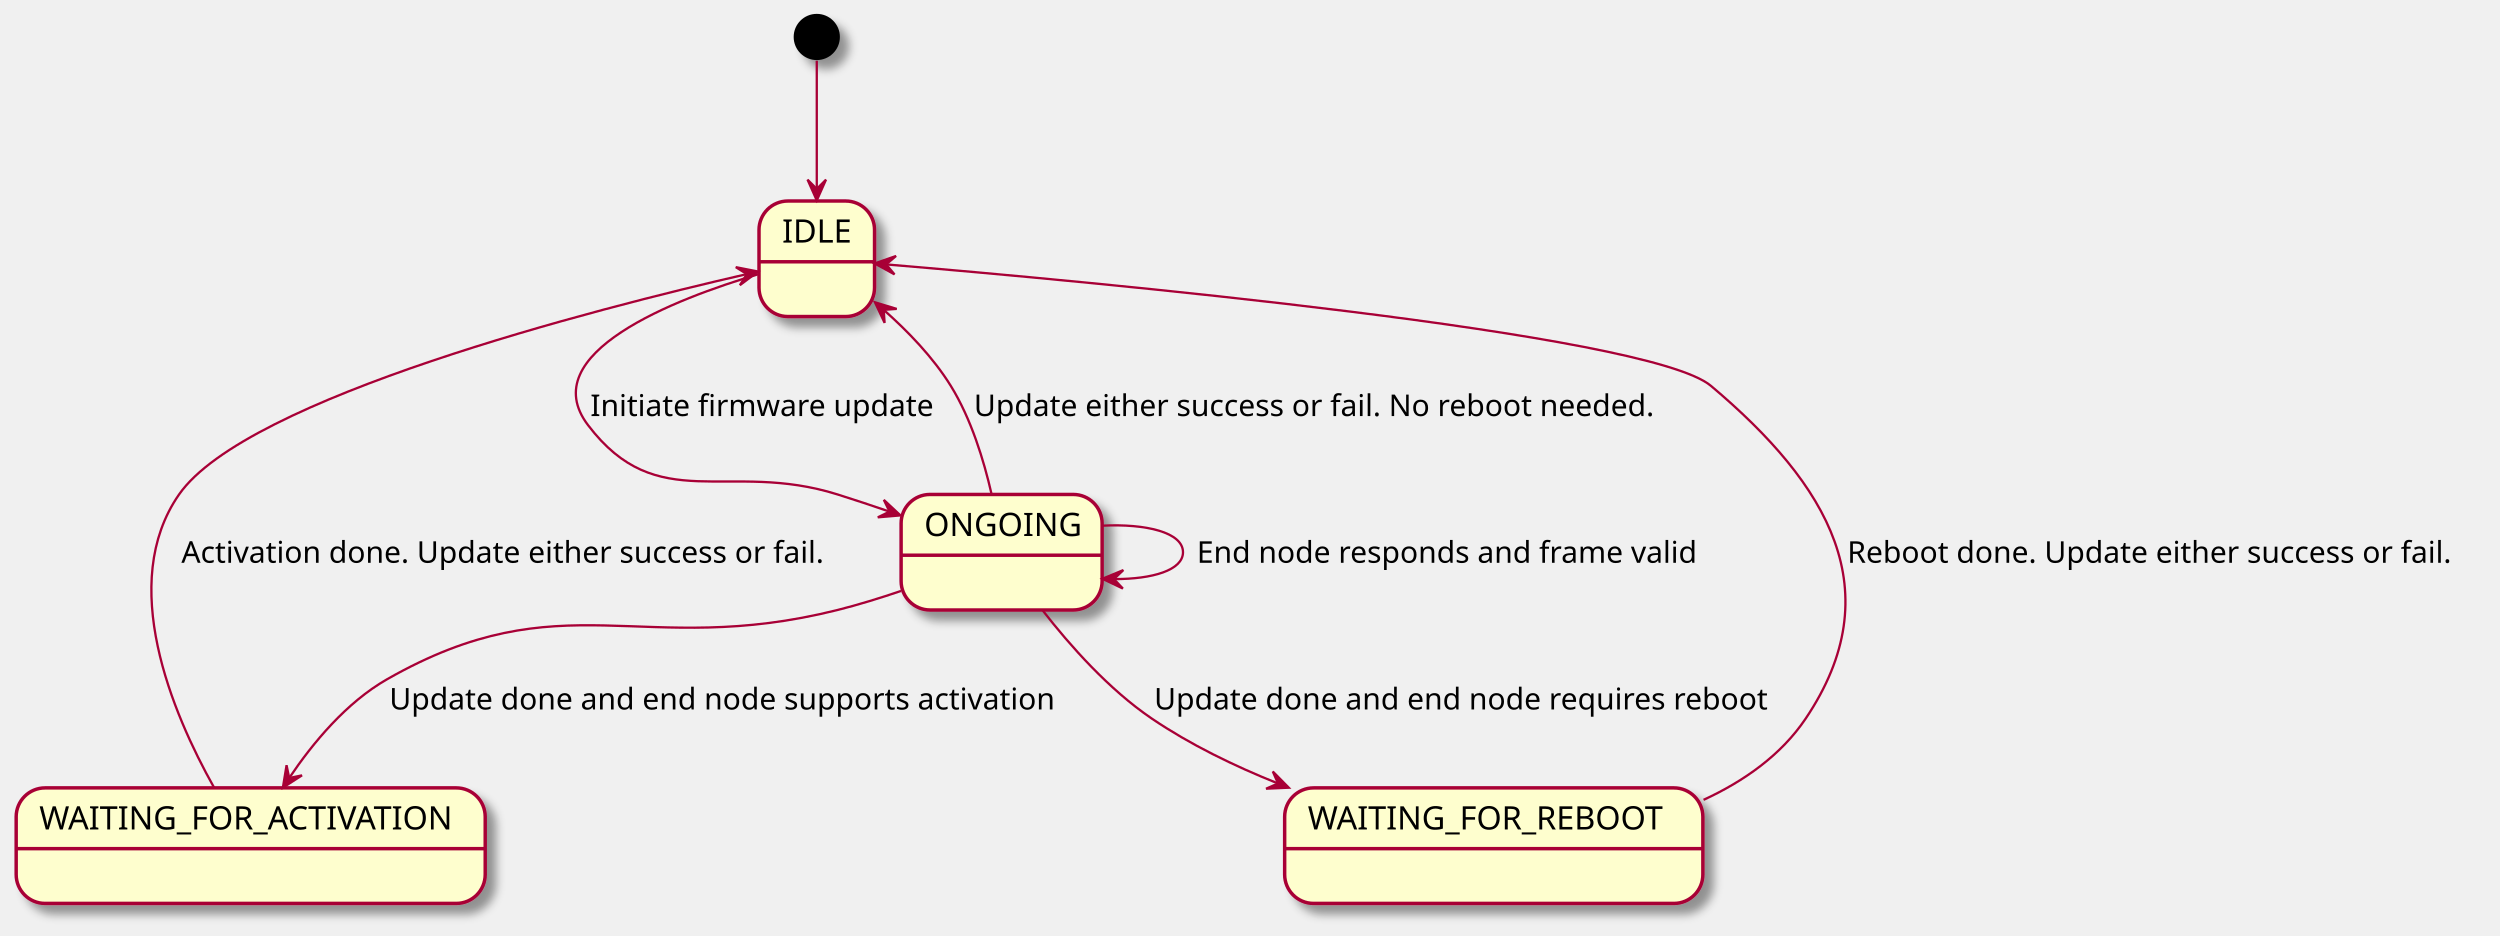
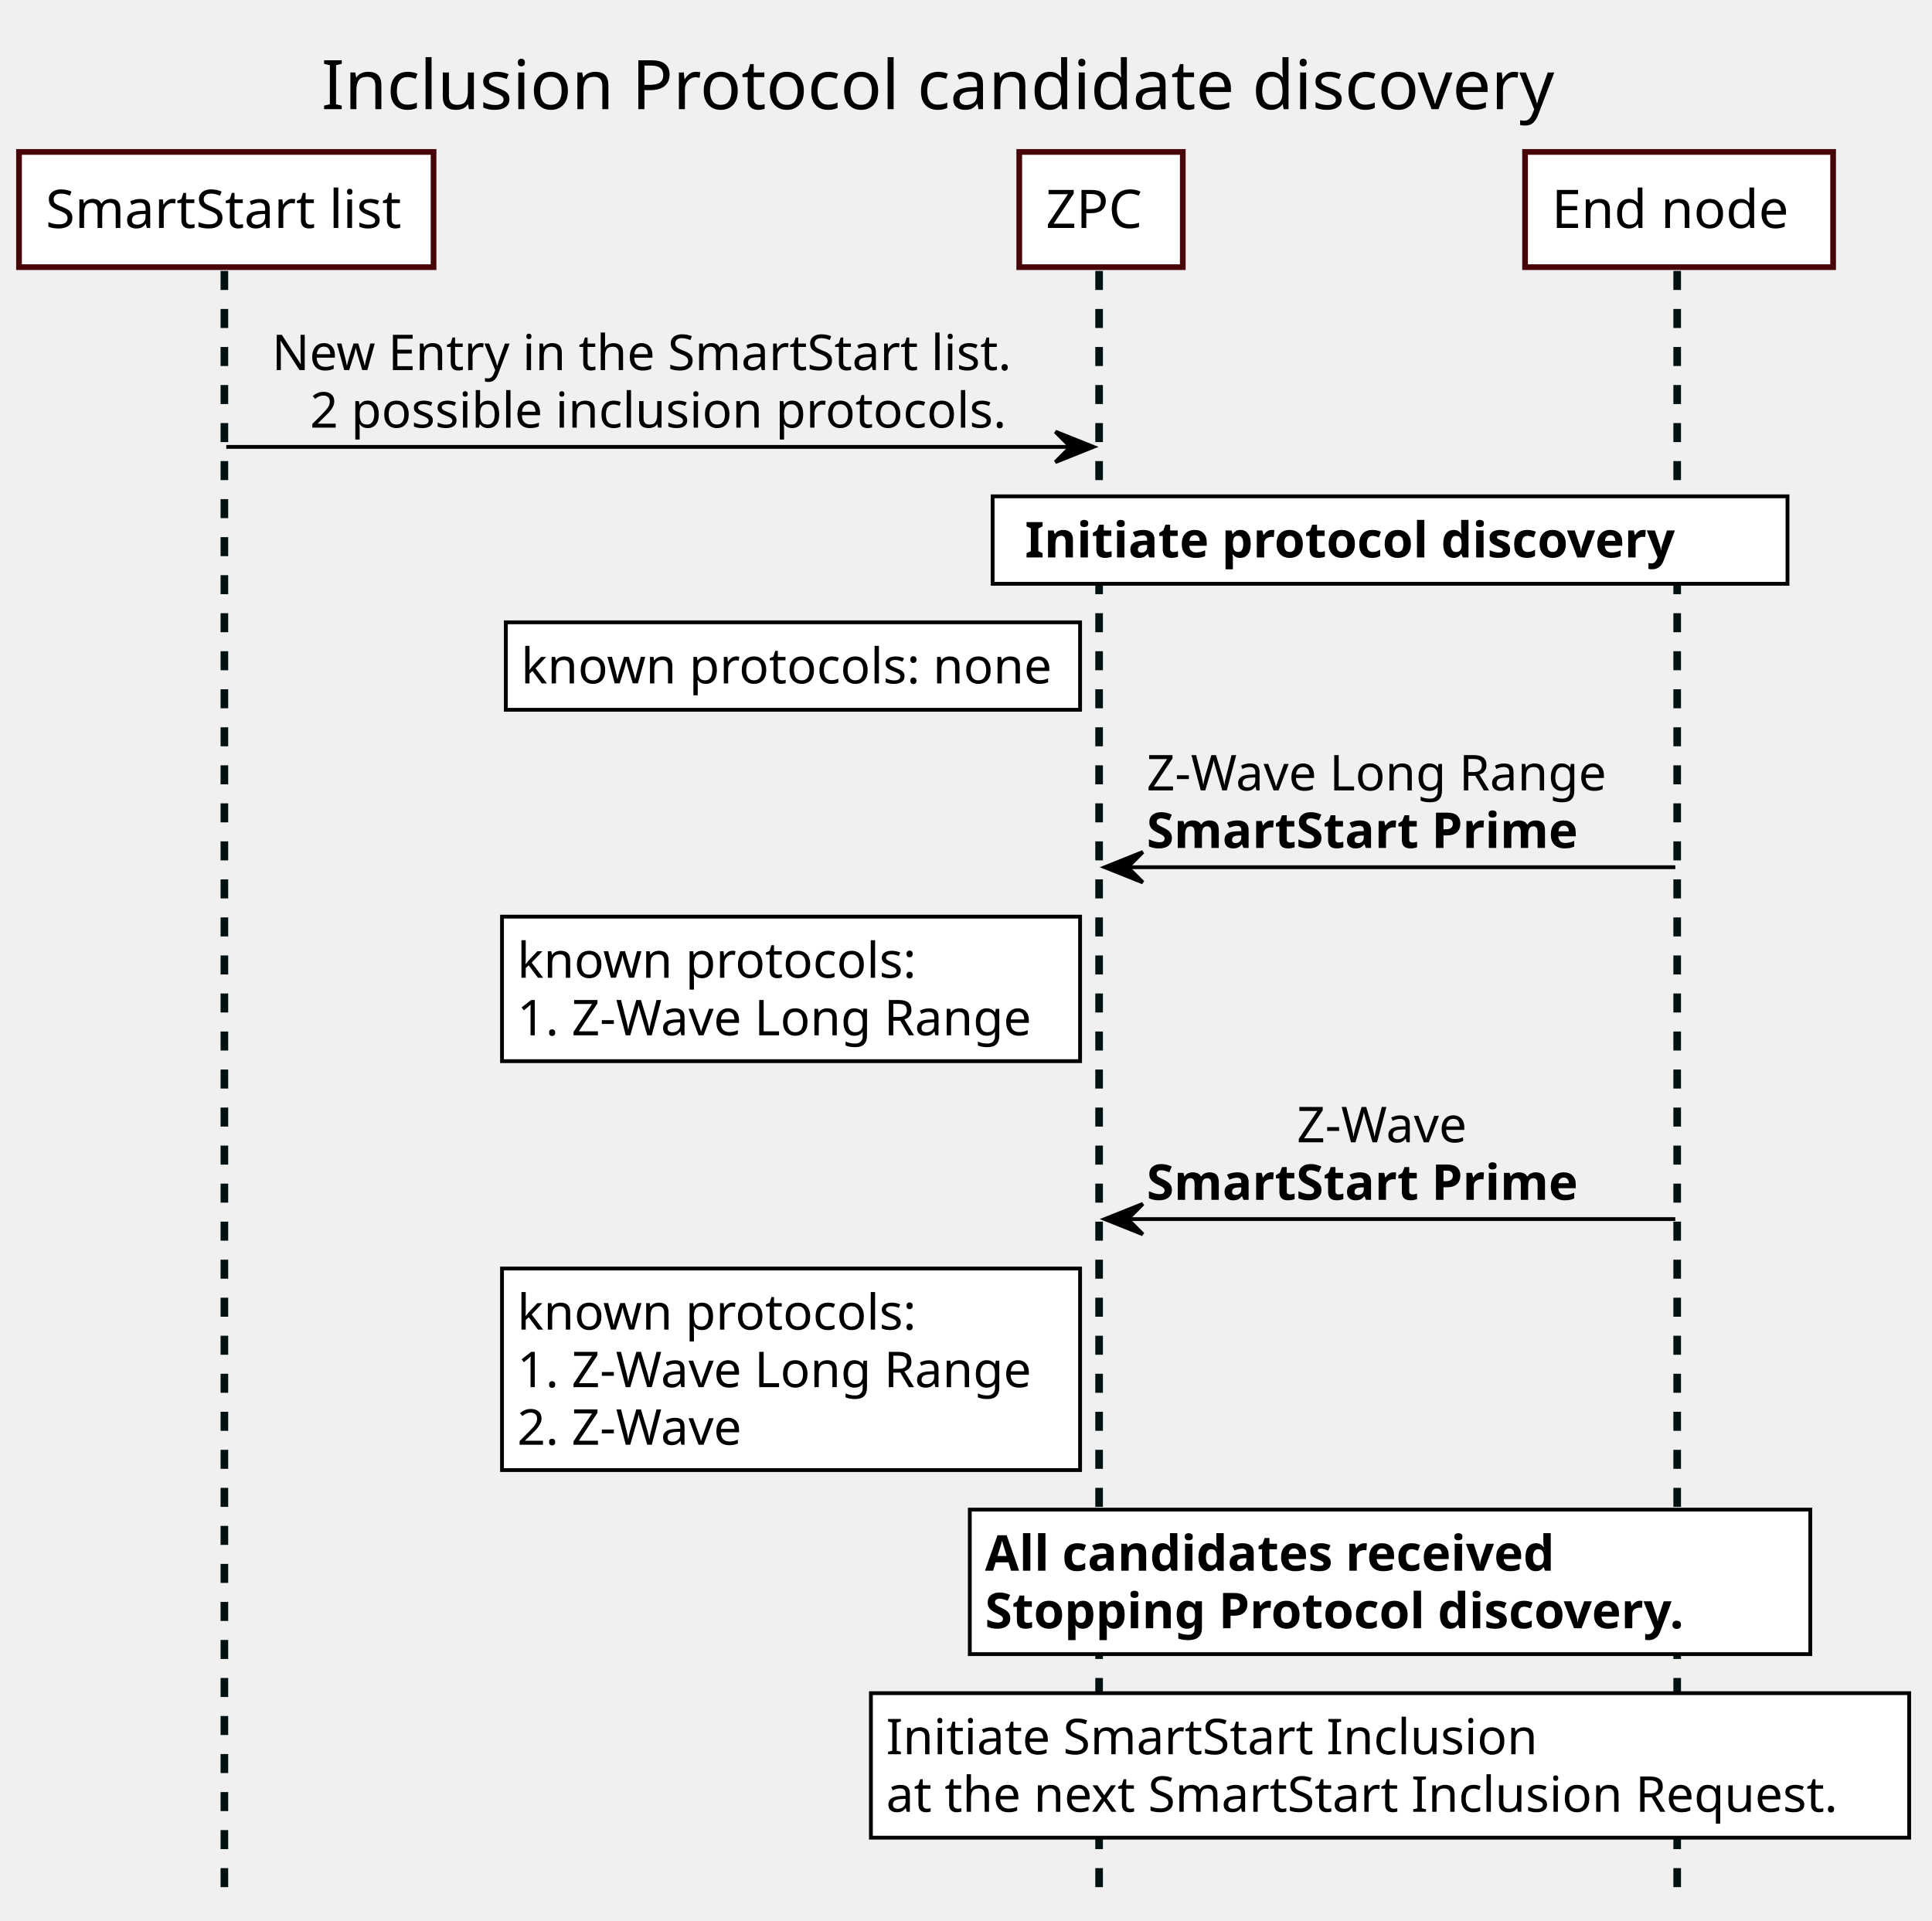
- <svg xmlns="http://www.w3.org/2000/svg" contentScriptType="application/ecmascript" contentStyleType="text/css" height="405px" preserveAspectRatio="none" style="width:1082px;height:405px;" version="1.1" viewBox="0 0 1082 405" width="1082px" zoomAndPan="magnify">
-   <defs>
-     <filter height="300%" id="f1clm0pvc0cl2s" width="300%" x="-1" y="-1">
-       <feGaussianBlur result="blurOut" stdDeviation="2.0" />
-       <feColorMatrix in="blurOut" result="blurOut2" type="matrix" values="0 0 0 0 0 0 0 0 0 0 0 0 0 0 0 0 0 0 .4 0" />
-       <feOffset dx="4.0" dy="4.0" in="blurOut2" result="blurOut3" />
-       <feBlend in="SourceGraphic" in2="blurOut3" mode="normal" />
-     </filter>
-   </defs>
+ <svg xmlns="http://www.w3.org/2000/svg" contentScriptType="application/ecmascript" contentStyleType="text/css" height="505px" preserveAspectRatio="none" style="width:508px;height:505px;" version="1.1" viewBox="0 0 508 505" width="508px" zoomAndPan="magnify">
+   <defs />
  <g>
-     <ellipse cx="353.5" cy="16" fill="#000000" filter="url(#f1clm0pvc0cl2s)" rx="10" ry="10" style="stroke:none;stroke-width:1.0;" />
-     <g id="IDLE">
-       <rect fill="#FEFECE" filter="url(#f1clm0pvc0cl2s)" height="50" rx="12.5" ry="12.5" style="stroke:#A80036;stroke-width:1.5;" width="50" x="328.5" y="87" />
-       <line style="stroke:#A80036;stroke-width:1.5;" x1="328.5" x2="378.5" y1="113.297" y2="113.297" />
-       <text fill="#000000" font-family="sans-serif" font-size="14" lengthAdjust="spacing" textLength="30" x="338.5" y="104.995">IDLE</text>
-     </g>
-     <g id="ONGOING">
-       <rect fill="#FEFECE" filter="url(#f1clm0pvc0cl2s)" height="50" rx="12.5" ry="12.5" style="stroke:#A80036;stroke-width:1.5;" width="87" x="390" y="214" />
-       <line style="stroke:#A80036;stroke-width:1.5;" x1="390" x2="477" y1="240.297" y2="240.297" />
-       <text fill="#000000" font-family="sans-serif" font-size="14" lengthAdjust="spacing" textLength="67" x="400" y="231.995">ONGOING</text>
-     </g>
-     <g id="WAITING_FOR_ACTIVATION">
-       <rect fill="#FEFECE" filter="url(#f1clm0pvc0cl2s)" height="50" rx="12.5" ry="12.5" style="stroke:#A80036;stroke-width:1.5;" width="203" x="7" y="341" />
-       <line style="stroke:#A80036;stroke-width:1.5;" x1="7" x2="210" y1="367.297" y2="367.297" />
-       <text fill="#000000" font-family="sans-serif" font-size="14" lengthAdjust="spacing" textLength="183" x="17" y="358.995">WAITING_FOR_ACTIVATION</text>
-     </g>
-     <g id="WAITING_FOR_REBOOT">
-       <rect fill="#FEFECE" filter="url(#f1clm0pvc0cl2s)" height="50" rx="12.5" ry="12.5" style="stroke:#A80036;stroke-width:1.5;" width="181" x="556" y="341" />
-       <line style="stroke:#A80036;stroke-width:1.5;" x1="556" x2="737" y1="367.297" y2="367.297" />
-       <text fill="#000000" font-family="sans-serif" font-size="14" lengthAdjust="spacing" textLength="161" x="566" y="358.995">WAITING_FOR_REBOOT</text>
-     </g>
-     <path d="M353.5,26.274 C353.5,39.361 353.5,62.556 353.5,81.521 " fill="none" id="*start-to-IDLE" style="stroke:#A80036;stroke-width:1.0;" />
-     <polygon fill="#A80036" points="353.5,86.746,357.5,77.746,353.5,81.746,349.5,77.746,353.5,86.746" style="stroke:#A80036;stroke-width:1.0;" />
-     <path d="M328.499,118.583 C292,129.421 230.901,152.953 254.5,184 C284.646,223.661 314.978,199.052 362.5,214 C369.691,216.262 377.247,218.774 384.637,221.309 " fill="none" id="IDLE-to-ONGOING" style="stroke:#A80036;stroke-width:1.0;" />
-     <polygon fill="#A80036" points="389.721,223.064,382.52,216.345,384.995,221.432,379.909,223.907,389.721,223.064" style="stroke:#A80036;stroke-width:1.0;" />
-     <text fill="#000000" font-family="sans-serif" font-size="13" lengthAdjust="spacing" textLength="151" x="255.5" y="180.067">Initiate firmware update</text>
-     <path d="M429.104,213.669 C425.805,199.226 420.305,181.226 411.5,167 C403.89,154.704 392.865,143.306 382.467,134.111 " fill="none" id="ONGOING-to-IDLE" style="stroke:#A80036;stroke-width:1.0;" />
-     <polygon fill="#A80036" points="378.671,130.826,382.858,139.741,382.452,134.099,388.094,133.692,378.671,130.826" style="stroke:#A80036;stroke-width:1.0;" />
-     <text fill="#000000" font-family="sans-serif" font-size="13" lengthAdjust="spacing" textLength="310" x="421.5" y="180.067">Update either success or fail. No reboot needed.</text>
-     <path d="M477.092,227.514 C495.898,226.574 512,230.402 512,239 C512,246.792 498.776,250.667 482.299,250.625 " fill="none" id="ONGOING-to-ONGOING" style="stroke:#A80036;stroke-width:1.0;" />
-     <polygon fill="#A80036" points="477.092,250.486,485.982,254.724,482.09,250.619,486.195,246.727,477.092,250.486" style="stroke:#A80036;stroke-width:1.0;" />
-     <text fill="#000000" font-family="sans-serif" font-size="13" lengthAdjust="spacing" textLength="226" x="518" y="243.567">End node responds and frame valid</text>
-     <path d="M389.955,255.763 C380.969,258.816 371.5,261.744 362.5,264 C277.445,285.32 243.662,250.546 167.5,294 C149.922,304.029 135.424,321.475 125.198,336.681 " fill="none" id="ONGOING-to-WAITING_FOR_ACTIVATION" style="stroke:#A80036;stroke-width:1.0;" />
-     <polygon fill="#A80036" points="122.428,340.903,130.71,335.572,125.171,336.723,124.021,331.184,122.428,340.903" style="stroke:#A80036;stroke-width:1.0;" />
-     <text fill="#000000" font-family="sans-serif" font-size="13" lengthAdjust="spacing" textLength="301" x="168.5" y="307.067">Update done and end node supports activation</text>
-     <path d="M92.596,340.763 C74.525,308.53 50.793,252.343 77.5,214 C106.596,172.227 257.68,133.673 323.169,118.645 " fill="none" id="WAITING_FOR_ACTIVATION-to-IDLE" style="stroke:#A80036;stroke-width:1.0;" />
-     <polygon fill="#A80036" points="328.109,117.519,318.445,115.62,323.235,118.631,320.224,123.42,328.109,117.519" style="stroke:#A80036;stroke-width:1.0;" />
-     <text fill="#000000" font-family="sans-serif" font-size="13" lengthAdjust="spacing" textLength="293" x="78.5" y="243.567">Activation done. Update either success or fail.</text>
-     <path d="M451.261,264.183 C463.145,279.483 479.966,298.425 498.5,311 C515.02,322.208 534.118,331.49 552.991,339.036 " fill="none" id="ONGOING-to-WAITING_FOR_REBOOT" style="stroke:#A80036;stroke-width:1.0;" />
-     <polygon fill="#A80036" points="557.783,340.916,550.867,333.904,553.129,339.089,547.943,341.351,557.783,340.916" style="stroke:#A80036;stroke-width:1.0;" />
-     <text fill="#000000" font-family="sans-serif" font-size="13" lengthAdjust="spacing" textLength="277" x="499.5" y="307.067">Update done and end node requires reboot</text>
-     <path d="M737.298,346.178 C754.723,338.144 770.838,326.856 781.5,311 C818.631,255.779 791.402,209.861 740.5,167 C713.234,144.041 470.055,121.721 383.731,114.456 " fill="none" id="WAITING_FOR_REBOOT-to-IDLE" style="stroke:#A80036;stroke-width:1.0;" />
-     <polygon fill="#A80036" points="378.519,114.019,387.153,118.757,383.501,114.437,387.821,110.785,378.519,114.019" style="stroke:#A80036;stroke-width:1.0;" />
-     <text fill="#000000" font-family="sans-serif" font-size="13" lengthAdjust="spacing" textLength="275" x="799.5" y="243.567">Reboot done. Update either success or fail.</text>
+     <text fill="#000000" font-family="sans-serif" font-size="18" lengthAdjust="spacing" textLength="338" x="84.5" y="28.708">Inclusion Protocol candidate discovery</text>
+     <line style="stroke:#001111;stroke-width:2.0;stroke-dasharray:5.0,5.0;" x1="59" x2="59" y1="71.25" y2="498.508" />
+     <line style="stroke:#001111;stroke-width:2.0;stroke-dasharray:5.0,5.0;" x1="289" x2="289" y1="71.25" y2="498.508" />
+     <line style="stroke:#001111;stroke-width:2.0;stroke-dasharray:5.0,5.0;" x1="441" x2="441" y1="71.25" y2="498.508" />
+     <rect fill="#FFFFFF" height="30.297" style="stroke:#480509;stroke-width:1.5;" width="109" x="5" y="39.953" />
+     <text fill="#000000" font-family="sans-serif" font-size="14" lengthAdjust="spacing" textLength="95" x="12" y="59.948">SmartStart list</text>
+     <rect fill="#FFFFFF" height="30.297" style="stroke:#480509;stroke-width:1.5;" width="43" x="268" y="39.953" />
+     <text fill="#000000" font-family="sans-serif" font-size="14" lengthAdjust="spacing" textLength="29" x="275" y="59.948">ZPC</text>
+     <rect fill="#FFFFFF" height="30.297" style="stroke:#480509;stroke-width:1.5;" width="81" x="401" y="39.953" />
+     <text fill="#000000" font-family="sans-serif" font-size="14" lengthAdjust="spacing" textLength="67" x="408" y="59.948">End node</text>
+     <polygon fill="#000000" points="277.5,113.516,287.5,117.516,277.5,121.516,281.5,117.516" style="stroke:#000000;stroke-width:1.0;" />
+     <line style="stroke:#000000;stroke-width:1.0;" x1="59.5" x2="283.5" y1="117.516" y2="117.516" />
+     <text fill="#000000" font-family="sans-serif" font-size="13" lengthAdjust="spacing" textLength="206" x="71.5" y="97.317">New Entry in the SmartStart list.</text>
+     <text fill="#000000" font-family="sans-serif" font-size="13" lengthAdjust="spacing" textLength="190" x="81.5" y="112.45">2 possible inclusion protocols.</text>
+     <rect fill="#FFFFFF" height="23" style="stroke:#000000;stroke-width:1.0;" width="209" x="261" y="130.516" />
+     <text fill="#000000" font-family="sans-serif" font-size="13" font-weight="bold" lengthAdjust="spacing" textLength="192" x="269.5" y="146.583">Initiate protocol discovery</text>
+     <rect fill="#FFFFFF" height="23" style="stroke:#000000;stroke-width:1.0;" width="151" x="133" y="163.648" />
+     <text fill="#000000" font-family="sans-serif" font-size="13" lengthAdjust="spacing" textLength="143" x="137" y="179.715">known protocols: none</text>
+     <polygon fill="#000000" points="300.5,224.047,290.5,228.047,300.5,232.047,296.5,228.047" style="stroke:#000000;stroke-width:1.0;" />
+     <line style="stroke:#000000;stroke-width:1.0;" x1="294.5" x2="440.5" y1="228.047" y2="228.047" />
+     <text fill="#000000" font-family="sans-serif" font-size="13" lengthAdjust="spacing" textLength="128" x="301.5" y="207.848">Z-Wave Long Range</text>
+     <text fill="#000000" font-family="sans-serif" font-size="13" font-weight="bold" lengthAdjust="spacing" textLength="128" x="301.5" y="222.981">SmartStart Prime</text>
+     <rect fill="#FFFFFF" height="38" style="stroke:#000000;stroke-width:1.0;" width="152" x="132" y="241.047" />
+     <text fill="#000000" font-family="sans-serif" font-size="13" lengthAdjust="spacing" textLength="107" x="136" y="257.114">known protocols:</text>
+     <text fill="#000000" font-family="sans-serif" font-size="13" lengthAdjust="spacing" textLength="144" x="136" y="272.247">1. Z-Wave Long Range</text>
+     <polygon fill="#000000" points="300.5,316.578,290.5,320.578,300.5,324.578,296.5,320.578" style="stroke:#000000;stroke-width:1.0;" />
+     <line style="stroke:#000000;stroke-width:1.0;" x1="294.5" x2="440.5" y1="320.578" y2="320.578" />
+     <text fill="#000000" font-family="sans-serif" font-size="13" lengthAdjust="spacing" textLength="49" x="341" y="300.379">Z-Wave</text>
+     <text fill="#000000" font-family="sans-serif" font-size="13" font-weight="bold" lengthAdjust="spacing" textLength="128" x="301.5" y="315.512">SmartStart Prime</text>
+     <rect fill="#FFFFFF" height="53" style="stroke:#000000;stroke-width:1.0;" width="152" x="132" y="333.578" />
+     <text fill="#000000" font-family="sans-serif" font-size="13" lengthAdjust="spacing" textLength="107" x="136" y="349.645">known protocols:</text>
+     <text fill="#000000" font-family="sans-serif" font-size="13" lengthAdjust="spacing" textLength="144" x="136" y="364.778">1. Z-Wave Long Range</text>
+     <text fill="#000000" font-family="sans-serif" font-size="13" lengthAdjust="spacing" textLength="65" x="136" y="379.911">2. Z-Wave</text>
+     <rect fill="#FFFFFF" height="38" style="stroke:#000000;stroke-width:1.0;" width="221" x="255" y="396.977" />
+     <text fill="#000000" font-family="sans-serif" font-size="13" font-weight="bold" lengthAdjust="spacing" textLength="173" x="259" y="413.043">All candidates received</text>
+     <text fill="#000000" font-family="sans-serif" font-size="13" font-weight="bold" lengthAdjust="spacing" textLength="213" x="259" y="428.176">Stopping Protocol discovery.</text>
+     <rect fill="#FFFFFF" height="38" style="stroke:#000000;stroke-width:1.0;" width="273" x="229" y="445.242" />
+     <text fill="#000000" font-family="sans-serif" font-size="13" lengthAdjust="spacing" textLength="178" x="233" y="461.309">Initiate SmartStart Inclusion</text>
+     <text fill="#000000" font-family="sans-serif" font-size="13" lengthAdjust="spacing" textLength="265" x="233" y="476.442">at the next SmartStart Inclusion Request.</text>
  </g>
</svg>
